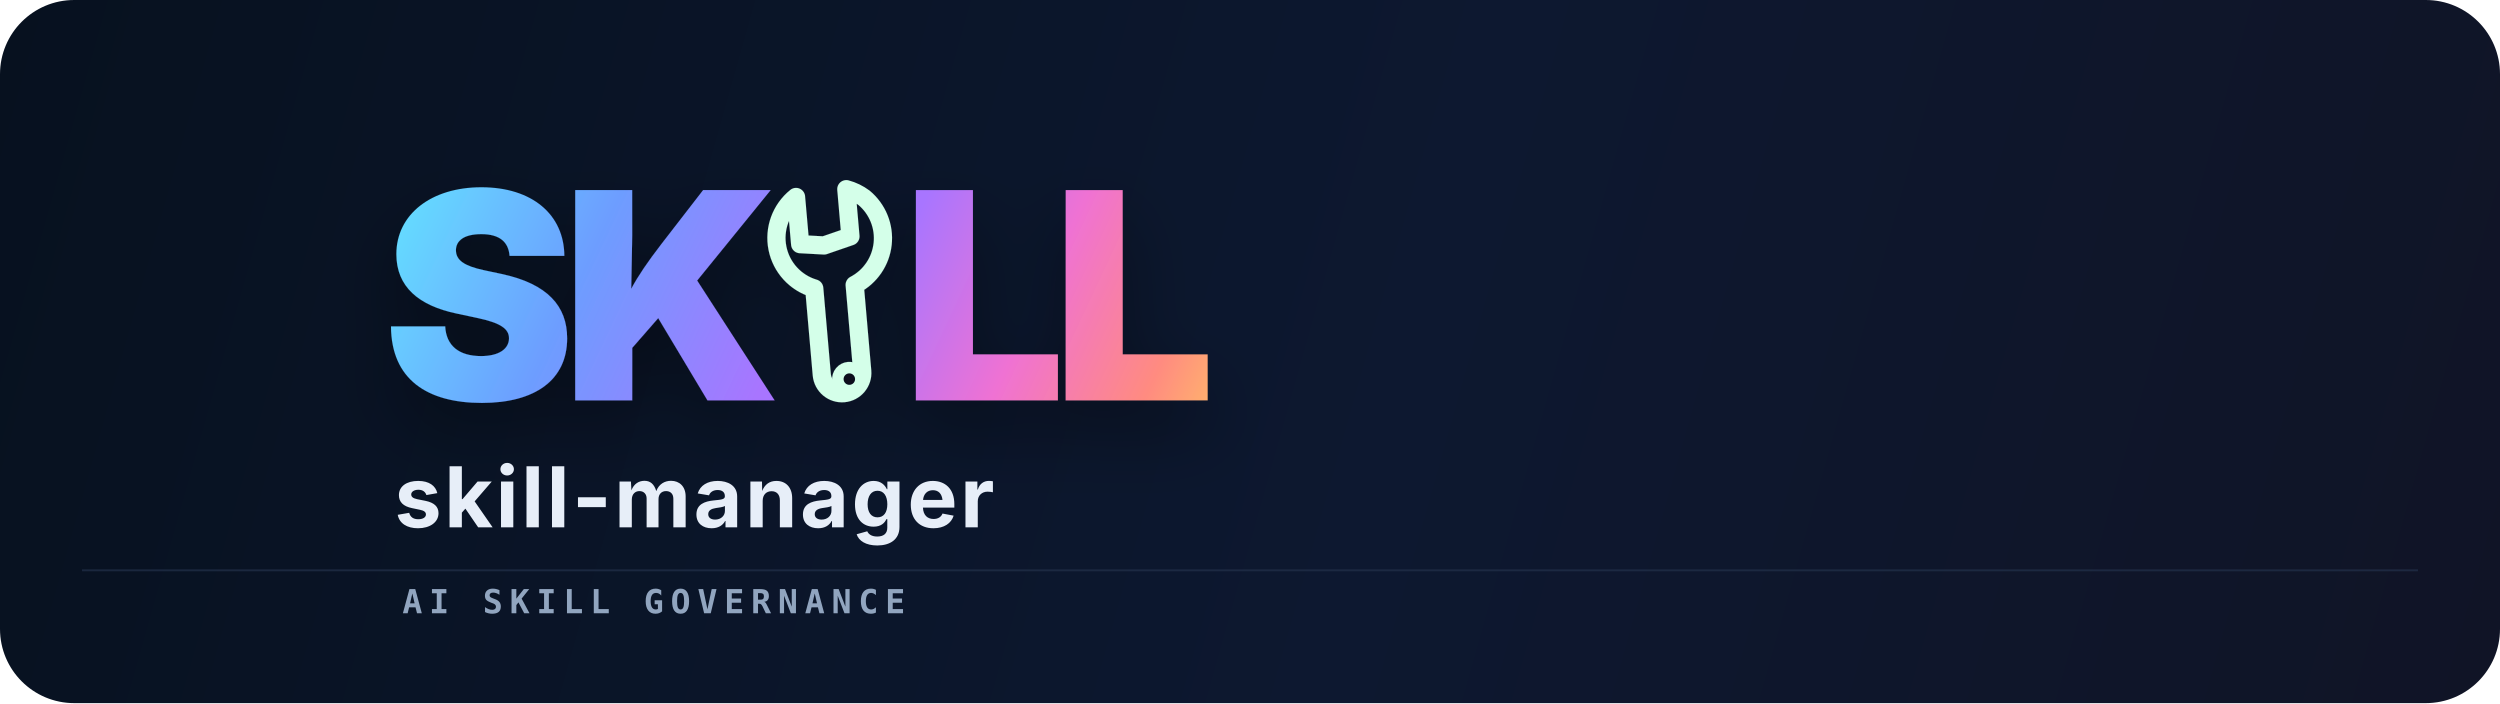
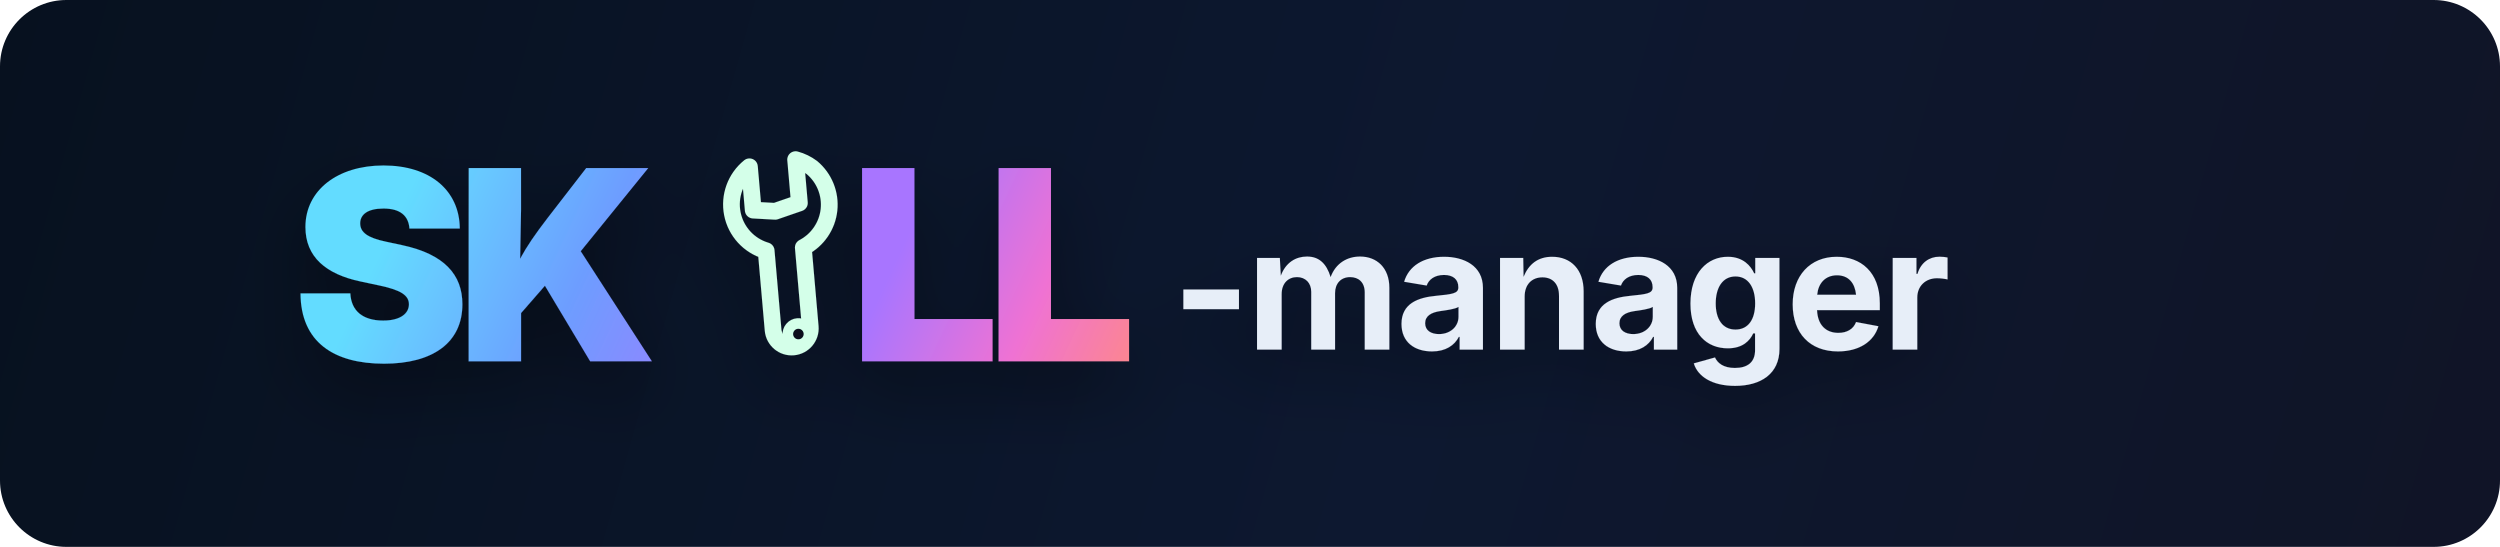
- <svg xmlns="http://www.w3.org/2000/svg" viewBox="0 0 1280 360" role="img" aria-labelledby="title desc">
+ <svg xmlns="http://www.w3.org/2000/svg" viewBox="0 0 1280 280" role="img" aria-labelledby="title desc">
  <defs>
    <linearGradient id="panel" x1="0" y1="0" x2="1280" y2="360" gradientUnits="userSpaceOnUse">
      <stop offset="0" stop-color="#07111f" />
      <stop offset=".56" stop-color="#0d1830" />
      <stop offset="1" stop-color="#101426" />
    </linearGradient>
    <linearGradient id="left-word" x1="196" y1="126" x2="382" y2="214" gradientUnits="userSpaceOnUse">
      <stop offset="0" stop-color="#64dcff" />
      <stop offset=".48" stop-color="#6d9dff" />
      <stop offset="1" stop-color="#a875ff" />
    </linearGradient>
    <linearGradient id="right-word" x1="462" y1="126" x2="650" y2="214" gradientUnits="userSpaceOnUse">
      <stop offset="0" stop-color="#a875ff" />
      <stop offset=".36" stop-color="#ef72d3" />
      <stop offset=".7" stop-color="#ff8b80" />
      <stop offset="1" stop-color="#ffd45c" />
    </linearGradient>
    <linearGradient id="wrench" x1="574" y1="88" x2="616" y2="248" gradientUnits="userSpaceOnUse">
      <stop offset="0" stop-color="#d4ffe9" />
      <stop offset=".48" stop-color="#8af0ce" />
      <stop offset="1" stop-color="#63d9f5" />
    </linearGradient>
    <filter id="shadow" x="-20%" y="-30%" width="140%" height="170%">
      <feDropShadow dx="0" dy="16" stdDeviation="18" flood-color="#000000" flood-opacity=".35" />
    </filter>
  </defs>
-   <rect width="1280" height="360" rx="38" fill="url(#panel)" />
-   <path d="M42 292h1196" stroke="#22304a" stroke-width="1" opacity=".7" />
+   <rect width="1280" height="280" rx="34" fill="url(#panel)" />
  <g filter="url(#shadow)">
-     <text x="196" y="205" fill="url(#left-word)" font-family="Inter, ui-sans-serif, system-ui, -apple-system, BlinkMacSystemFont, Segoe UI, sans-serif" font-size="148" font-weight="850" letter-spacing="-7">SK</text>
-     <g transform="translate(365 155) rotate(-50) translate(-12 -12) scale(4.9)" fill="none" stroke="url(#wrench)" stroke-width="1.9" stroke-linecap="round" stroke-linejoin="round">
+     <text x="150" y="185" fill="url(#left-word)" font-family="Inter, ui-sans-serif, system-ui, -apple-system, BlinkMacSystemFont, Segoe UI, sans-serif" font-size="136" font-weight="850" letter-spacing="-7">SK</text>
+     <g transform="translate(346 135) rotate(-50) translate(-12 -12) scale(4.5)" fill="none" stroke="url(#wrench)" stroke-width="1.9" stroke-linecap="round" stroke-linejoin="round">
      <path d="M21 7.5a5.5 5.5 0 0 1-7.6 5.1L7 19a2.1 2.1 0 1 1-3-3l6.4-6.4A5.5 5.5 0 0 1 16.5 2L13 5.5l1.5 2L17 9l3.5-3.5A5.5 5.5 0 0 1 21 7.5Z" />
      <circle cx="5.5" cy="18.5" r="1.2" fill="#07111f" stroke="url(#wrench)" stroke-width="1.2" />
    </g>
-     <text x="462" y="205" fill="url(#right-word)" font-family="Inter, ui-sans-serif, system-ui, -apple-system, BlinkMacSystemFont, Segoe UI, sans-serif" font-size="148" font-weight="850" letter-spacing="-7">LL</text>
+     <text x="435" y="185" fill="url(#right-word)" font-family="Inter, ui-sans-serif, system-ui, -apple-system, BlinkMacSystemFont, Segoe UI, sans-serif" font-size="136" font-weight="850" letter-spacing="-7">LL</text>
+     <text x="600" y="179" fill="#e7eef8" font-family="Inter, ui-sans-serif, system-ui, -apple-system, BlinkMacSystemFont, Segoe UI, sans-serif" font-size="86" font-weight="650" letter-spacing="-2">-manager</text>
  </g>
-   <text x="202" y="270" fill="#e7eef8" font-family="Inter, ui-sans-serif, system-ui, sans-serif" font-size="43" font-weight="650" letter-spacing="1.4">skill-manager</text>
-   <text x="206" y="314" fill="#91a5bf" font-family="ui-monospace, SFMono-Regular, Menlo, Consolas, monospace" font-size="17" font-weight="750" letter-spacing="3.5">AI SKILL GOVERNANCE</text>
</svg>
